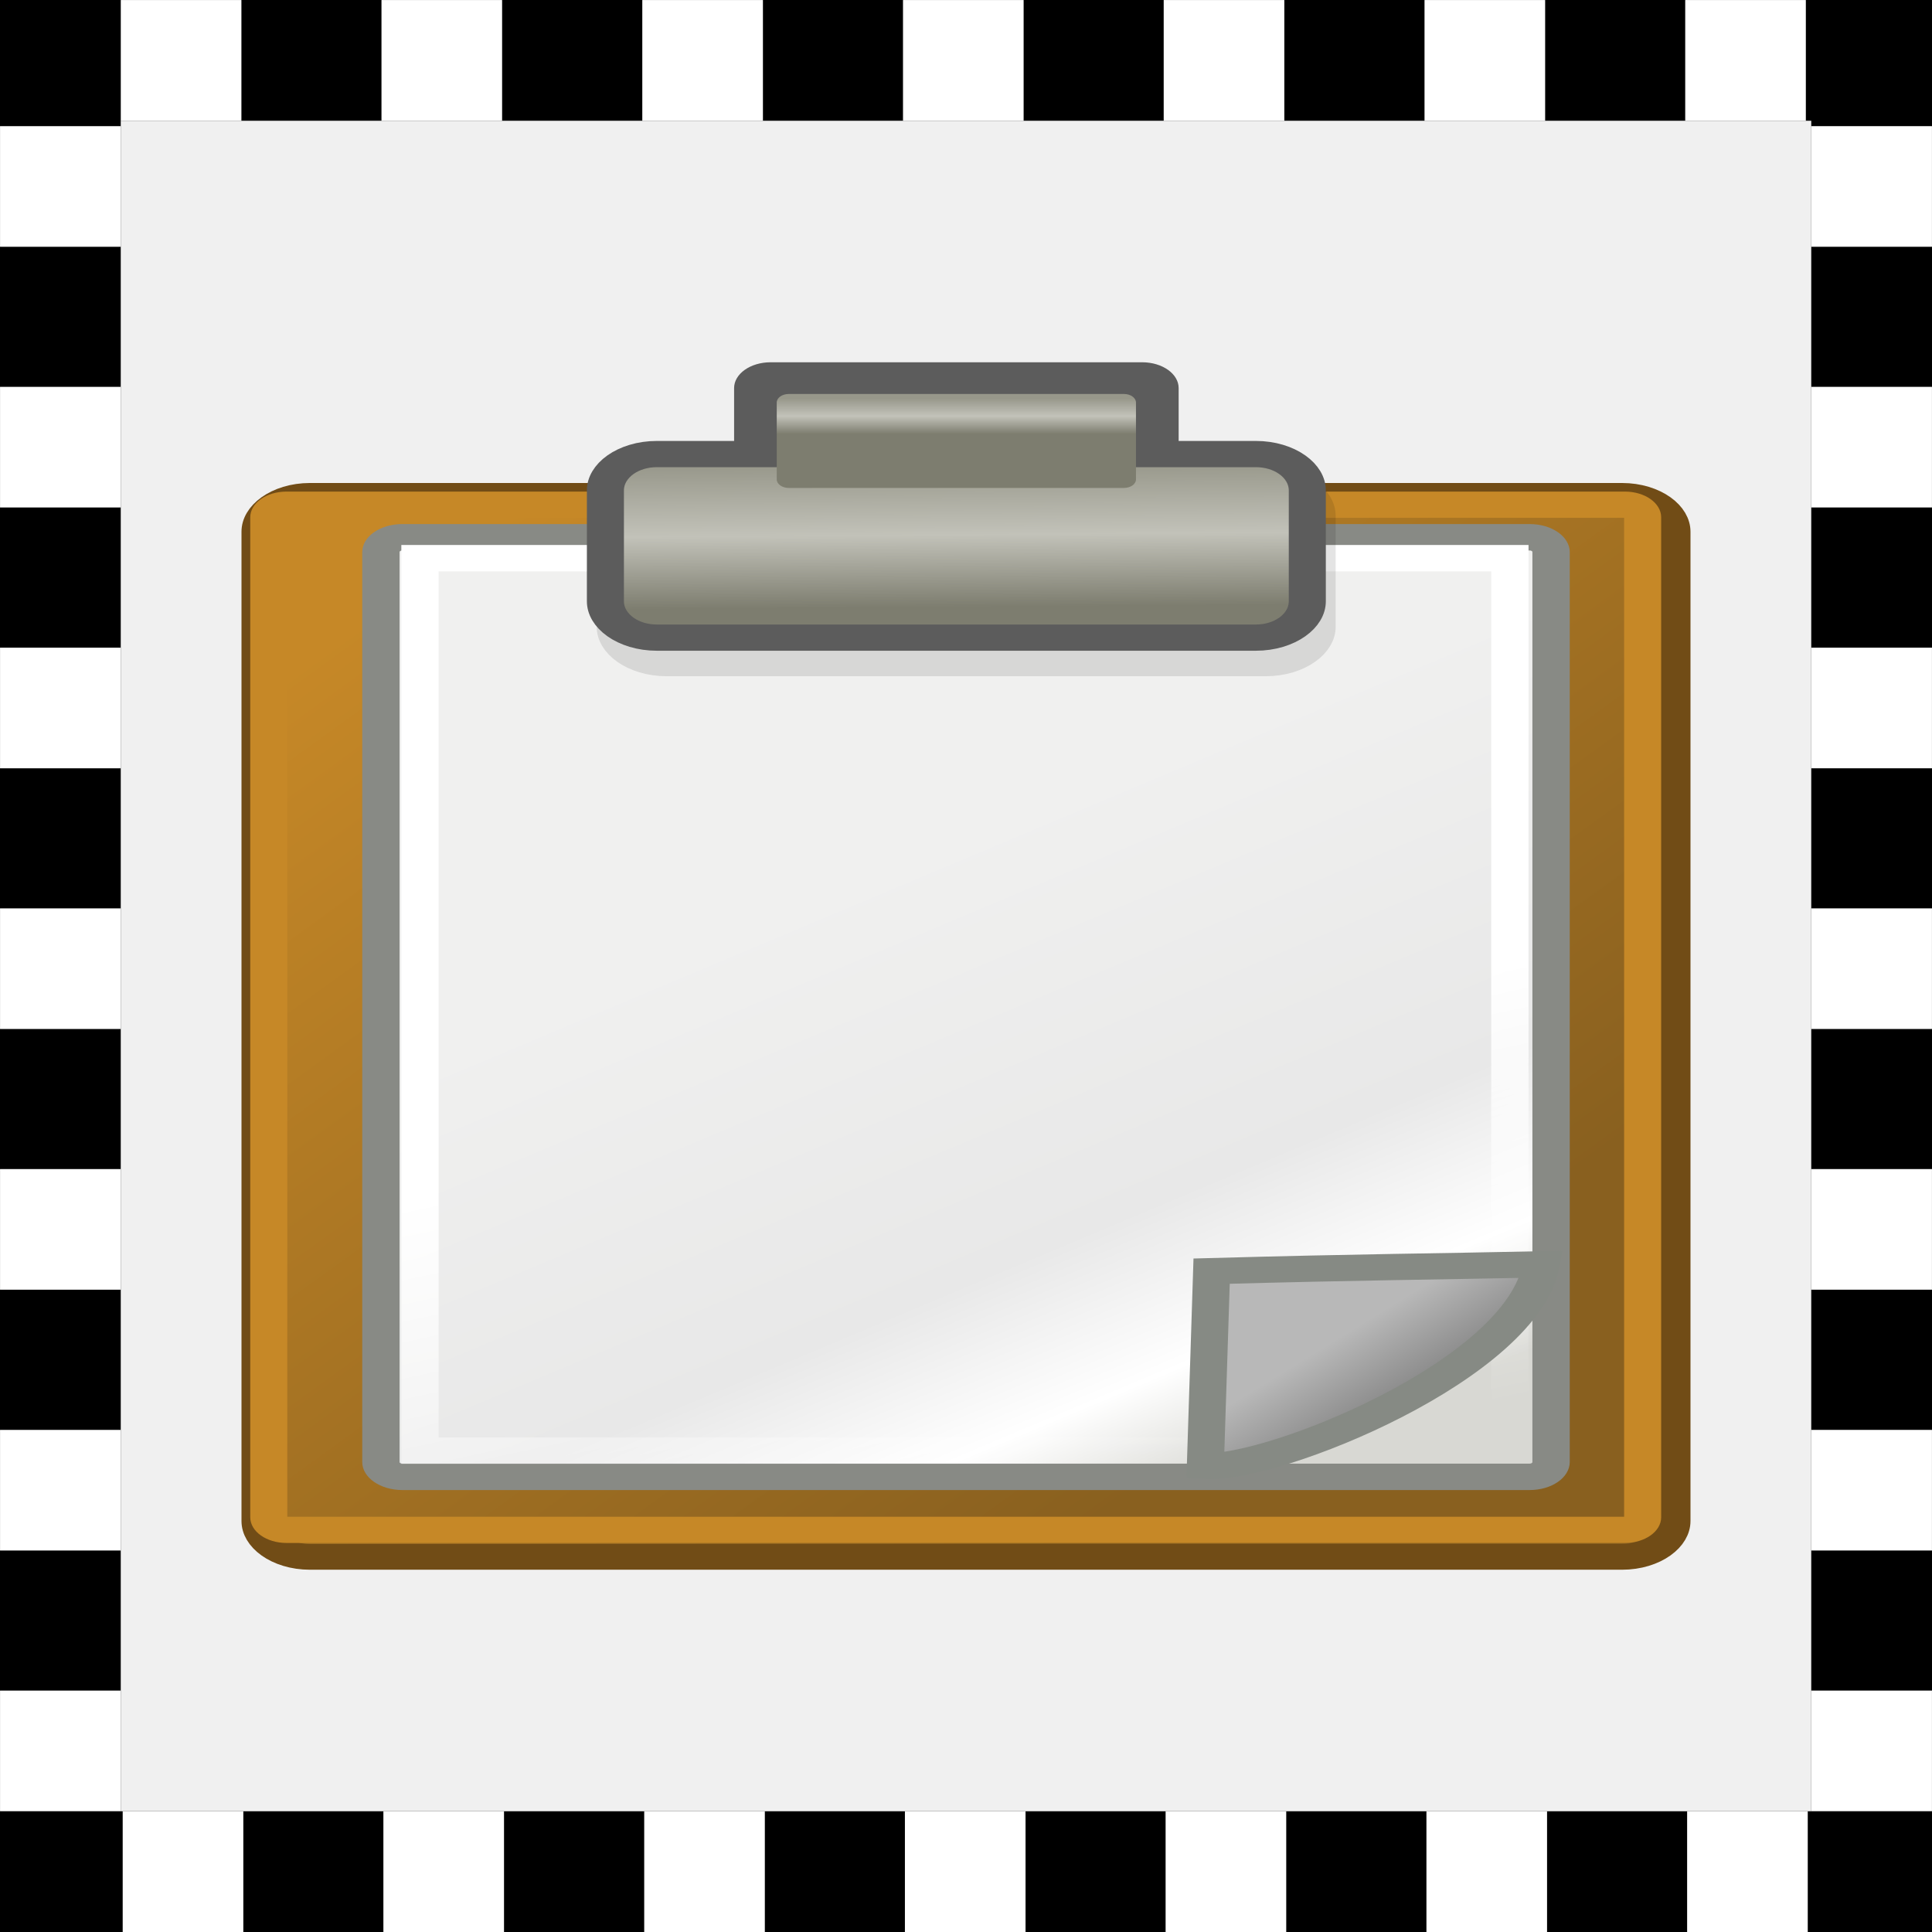
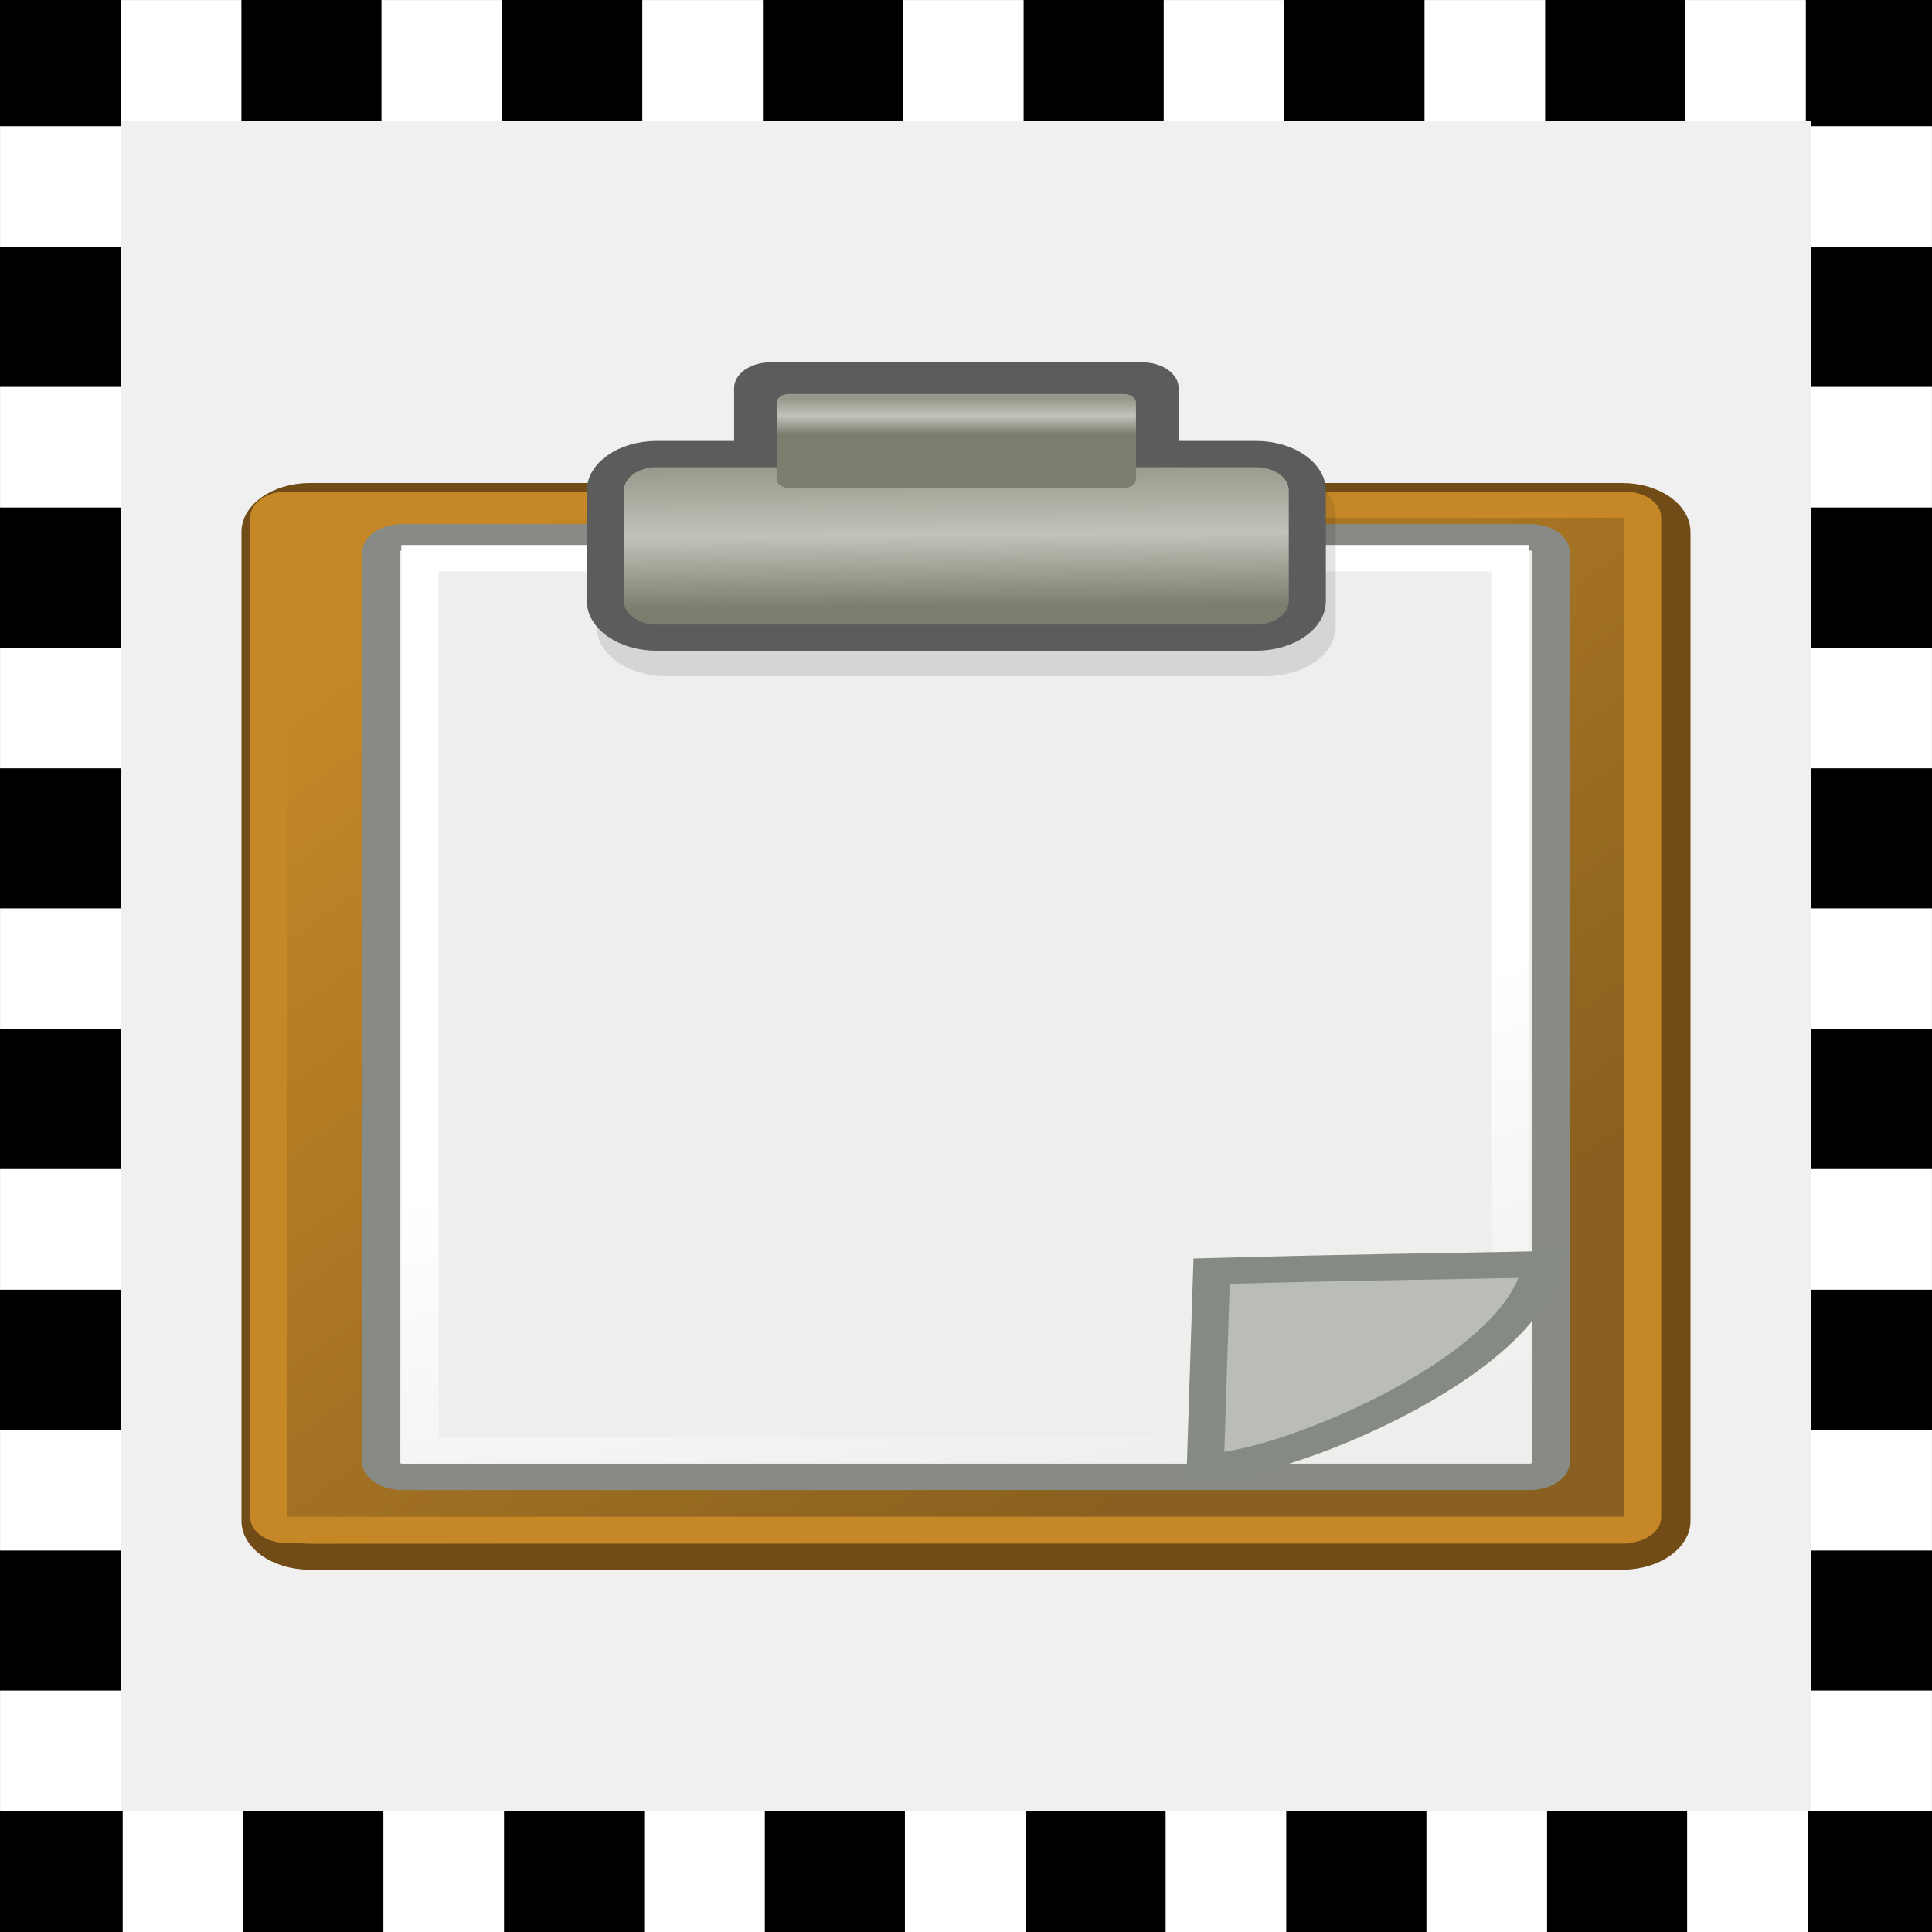
<svg xmlns="http://www.w3.org/2000/svg" xmlns:xlink="http://www.w3.org/1999/xlink" width="16" height="16" id="svg11300" version="1.0" viewBox="0 0 16 16">
  <defs id="defs3">
    <linearGradient id="linearGradient4176">
      <stop id="stop4178" offset="0" style="stop-color:#ffffff;stop-opacity:1;" />
      <stop id="stop4180" offset="1" style="stop-color:#ffffff;stop-opacity:0;" />
    </linearGradient>
    <linearGradient xlink:href="#linearGradient14484" id="linearGradient14490" x1="6.107" y1="10.451" x2="33.857" y2="37.88" gradientUnits="userSpaceOnUse" gradientTransform="matrix(0.9768664,0,0,0.9857476,0.8314695,0.6584825)" />
    <linearGradient id="linearGradient14484">
      <stop style="stop-color:#c68827;stop-opacity:1;" offset="0" id="stop14486" />
      <stop style="stop-color:#89601f;stop-opacity:1;" offset="1" id="stop14488" />
    </linearGradient>
-     <linearGradient xlink:href="#linearGradient15218" id="linearGradient15224" x1="22.308" y1="18.992" x2="35.785" y2="39.498" gradientUnits="userSpaceOnUse" gradientTransform="matrix(1.087571,0,0,0.9835399,-1.837629,0.2452021)" />
    <linearGradient id="linearGradient15218">
      <stop style="stop-color:#f0f0ef;stop-opacity:1;" offset="0" id="stop15220" />
      <stop id="stop2269" offset="0.599" style="stop-color:#e8e8e8;stop-opacity:1;" />
      <stop id="stop2267" offset="0.828" style="stop-color:#ffffff;stop-opacity:1;" />
      <stop style="stop-color:#d8d8d3;stop-opacity:1;" offset="1" id="stop15222" />
    </linearGradient>
    <linearGradient xlink:href="#linearGradient4176" id="linearGradient2265" x1="26.076" y1="26.697" x2="30.811" y2="42.007" gradientUnits="userSpaceOnUse" gradientTransform="matrix(1.013979,0,0,0.9997597,-0.1290548,0.00588445)" />
    <linearGradient xlink:href="#linearGradient15234" id="linearGradient15240" x1="25.405" y1="3.818" x2="25.464" y2="9.323" gradientUnits="userSpaceOnUse" gradientTransform="matrix(1.052632,0,0,1,-1.789474,0)" />
    <linearGradient id="linearGradient15234">
      <stop style="stop-color:#97978a;stop-opacity:1;" offset="0" id="stop15236" />
      <stop id="stop15242" offset="0.5" style="stop-color:#c2c2b9;stop-opacity:1;" />
      <stop style="stop-color:#7d7d6f;stop-opacity:1;" offset="1" id="stop15238" />
    </linearGradient>
    <linearGradient xlink:href="#linearGradient15234" id="linearGradient2283" gradientUnits="userSpaceOnUse" gradientTransform="matrix(0.538743,0,0,0.511806,10.8008,-0.58264)" x1="25.405" y1="3.818" x2="25.405" y2="6.481" />
-     <linearGradient xlink:href="#linearGradient2224" id="linearGradient2230" x1="35.997" y1="40.458" x2="33.665" y2="37.771" gradientUnits="userSpaceOnUse" />
    <linearGradient id="linearGradient2224">
      <stop style="stop-color:#7c7c7c;stop-opacity:1;" offset="0" id="stop2226" />
      <stop style="stop-color:#b8b8b8;stop-opacity:1;" offset="1" id="stop2228" />
    </linearGradient>
  </defs>
  <g id="layer1">
    <g id="g4431">
      <g transform="matrix(1.000048,0,0,0.9836411,-3.8306234e-4,0.09387831)" id="g3472">
        <g id="g3216" transform="matrix(0.3067813,0,0,0.2207842,0.5575566,2.954661)">
          <rect ry="1.368" rx="1.356" y="5.094" x="5.193" height="40.46" width="38.133" id="rect12368" style="opacity:1;fill:url(#linearGradient14490);fill-opacity:1;fill-rule:evenodd;stroke:#714c16;stroke-width:0.981;stroke-linecap:butt;stroke-linejoin:miter;stroke-miterlimit:4;stroke-dasharray:none;stroke-dashoffset:0;stroke-opacity:1" />
-           <rect ry="0.564" rx="0.578" y="6.673" x="8.466" height="35.829" width="31.587" id="rect12413" style="opacity:1;fill:url(#linearGradient15224);fill-opacity:1;fill-rule:evenodd;stroke:#888a85;stroke-width:1.008;stroke-linecap:butt;stroke-linejoin:miter;stroke-miterlimit:4;stroke-dasharray:none;stroke-dashoffset:0;stroke-opacity:1" />
+           <rect ry="0.564" rx="0.578" y="6.673" x="8.466" height="35.829" width="31.587" id="rect12413" style="opacity:1;fill:#eeeeec;fill-opacity:1;fill-rule:evenodd;stroke:#888a85;stroke-width:1.008;stroke-linecap:butt;stroke-linejoin:miter;stroke-miterlimit:4;stroke-dasharray:none;stroke-dashoffset:0;stroke-opacity:1" />
          <rect ry="0.984" rx="0.984" y="0" x="18" height="4" width="12" id="rect13756" style="opacity:1;fill:#5c5c5c;fill-opacity:1;fill-rule:evenodd;stroke:none;stroke-width:1;stroke-linecap:butt;stroke-linejoin:miter;stroke-miterlimit:4;stroke-dasharray:none;stroke-dashoffset:0;stroke-opacity:1" />
          <rect ry="0" rx="0" y="7.471" x="9.521" height="34.033" width="29.42" id="rect15244" style="opacity:1;fill:none;fill-opacity:1;fill-rule:evenodd;stroke:url(#linearGradient2265);stroke-width:1.007;stroke-linecap:butt;stroke-linejoin:miter;stroke-miterlimit:4;stroke-dasharray:none;stroke-dashoffset:0;stroke-opacity:1" />
          <rect ry="0.479" rx="0.479" y="5.431" x="5.439" height="39.093" width="37.086" id="rect15974" style="opacity:1;fill:none;fill-opacity:1;fill-rule:evenodd;stroke:#c68827;stroke-width:1;stroke-linecap:butt;stroke-linejoin:miter;stroke-miterlimit:4;stroke-dasharray:none;stroke-dashoffset:0;stroke-opacity:1" />
          <rect style="opacity:0.108;fill:#000000;fill-opacity:1;fill-rule:evenodd;stroke:#000000;stroke-width:1;stroke-linecap:butt;stroke-linejoin:miter;stroke-miterlimit:4;stroke-dasharray:none;stroke-dashoffset:0;stroke-opacity:1" id="rect2208" width="18.947" height="7" x="14.791" y="4.472" rx="1.388" ry="1.388" />
          <rect style="opacity:1;fill:url(#linearGradient15240);fill-opacity:1;fill-rule:evenodd;stroke:#5c5c5c;stroke-width:1;stroke-linecap:butt;stroke-linejoin:miter;stroke-miterlimit:4;stroke-dasharray:none;stroke-dashoffset:0;stroke-opacity:1" id="rect2285" width="18.947" height="7" x="14.526" y="3.5" rx="1.388" ry="1.388" />
          <rect style="opacity:1;fill:url(#linearGradient2283);fill-opacity:1;fill-rule:evenodd;stroke:none;stroke-width:1;stroke-linecap:butt;stroke-linejoin:miter;stroke-miterlimit:4;stroke-dasharray:none;stroke-dashoffset:0;stroke-opacity:1" id="rect2281" width="9.697" height="3.583" x="19.151" y="1.209" rx="0.325" ry="0.325" />
          <path id="path2212" d="m 39.559,42.179 -8.996,-0.161 c 5.204,-1.915 9.066,-9.725 8.996,0.161 z" style="color:#000000;display:inline;overflow:visible;visibility:visible;opacity:0.489;fill:#000000;fill-opacity:0;fill-rule:evenodd;stroke:none;stroke-width:1;stroke-linecap:butt;stroke-linejoin:miter;stroke-miterlimit:4;stroke-dasharray:none;stroke-dashoffset:0;stroke-opacity:1;marker:none;marker-start:none;marker-mid:none;marker-end:none" />
-           <path id="path2210" d="m 30.721,42.087 c 1.791,0.168 8.576,-3.668 9.067,-7.687 -2.887,0.086 -4.79,0.099 -8.898,0.258 z" style="color:#000000;display:inline;overflow:visible;visibility:visible;opacity:1;fill:url(#linearGradient2230);fill-opacity:1;fill-rule:evenodd;stroke:#868a84;stroke-width:1;stroke-linecap:butt;stroke-linejoin:miter;stroke-miterlimit:4;stroke-dasharray:none;stroke-dashoffset:0;stroke-opacity:1;marker:none;marker-start:none;marker-mid:none;marker-end:none" />
+           <path id="path2210" d="m 30.721,42.087 c 1.791,0.168 8.576,-3.668 9.067,-7.687 -2.887,0.086 -4.79,0.099 -8.898,0.258 z" style="color:#000000;display:inline;overflow:visible;visibility:visible;opacity:1;fill:#babdb6;fill-opacity:1;fill-rule:evenodd;stroke:#868a84;stroke-width:1;stroke-linecap:butt;stroke-linejoin:miter;stroke-miterlimit:4;stroke-dasharray:none;stroke-dashoffset:0;stroke-opacity:1;marker:none;marker-start:none;marker-mid:none;marker-end:none" />
        </g>
      </g>
      <g id="g4383">
        <path style="opacity:1;fill:none;fill-opacity:1;stroke:#000000;stroke-width:1;stroke-miterlimit:4;stroke-dasharray:none;stroke-opacity:1" d="M 0.5,0.5 H 15.5 V 15.5 H 0.5 Z" id="rect4014-3" />
        <g id="g9641" transform="translate(-0.00574958,-2.349706)">
          <rect y="2.35" x="1.006" height="1" width="0.999" id="rect4032" style="opacity:1;fill:#ffffff;fill-opacity:1;stroke:none;stroke-width:0.444;stroke-miterlimit:4;stroke-dasharray:none;stroke-opacity:1" />
          <rect y="2.35" x="3.165" height="1" width="0.999" id="rect4032-5" style="opacity:1;fill:#ffffff;fill-opacity:1;stroke:none;stroke-width:0.444;stroke-miterlimit:4;stroke-dasharray:none;stroke-opacity:1" />
          <rect y="2.35" x="5.325" height="1" width="0.999" id="rect4032-8" style="opacity:1;fill:#ffffff;fill-opacity:1;stroke:none;stroke-width:0.444;stroke-miterlimit:4;stroke-dasharray:none;stroke-opacity:1" />
          <rect y="2.35" x="7.484" height="1" width="0.999" id="rect4032-1" style="opacity:1;fill:#ffffff;fill-opacity:1;stroke:none;stroke-width:0.444;stroke-miterlimit:4;stroke-dasharray:none;stroke-opacity:1" />
          <rect y="2.35" x="9.643" height="1" width="0.999" id="rect4032-5-5" style="opacity:1;fill:#ffffff;fill-opacity:1;stroke:none;stroke-width:0.444;stroke-miterlimit:4;stroke-dasharray:none;stroke-opacity:1" />
          <rect y="2.35" x="11.803" height="1" width="0.999" id="rect4032-8-9" style="opacity:1;fill:#ffffff;fill-opacity:1;stroke:none;stroke-width:0.444;stroke-miterlimit:4;stroke-dasharray:none;stroke-opacity:1" />
          <rect y="2.35" x="13.962" height="1" width="0.999" id="rect4032-8-9-5" style="opacity:1;fill:#ffffff;fill-opacity:1;stroke:none;stroke-width:0.444;stroke-miterlimit:4;stroke-dasharray:none;stroke-opacity:1" />
        </g>
        <g id="g9641-9" transform="translate(0.01008532,12.65029)">
          <rect y="2.35" x="1.006" height="1" width="0.999" id="rect4032-7" style="opacity:1;fill:#ffffff;fill-opacity:1;stroke:none;stroke-width:0.444;stroke-miterlimit:4;stroke-dasharray:none;stroke-opacity:1" />
          <rect y="2.35" x="3.165" height="1" width="0.999" id="rect4032-5-0" style="opacity:1;fill:#ffffff;fill-opacity:1;stroke:none;stroke-width:0.444;stroke-miterlimit:4;stroke-dasharray:none;stroke-opacity:1" />
          <rect y="2.35" x="5.325" height="1" width="0.999" id="rect4032-8-1" style="opacity:1;fill:#ffffff;fill-opacity:1;stroke:none;stroke-width:0.444;stroke-miterlimit:4;stroke-dasharray:none;stroke-opacity:1" />
          <rect y="2.35" x="7.484" height="1" width="0.999" id="rect4032-1-9" style="opacity:1;fill:#ffffff;fill-opacity:1;stroke:none;stroke-width:0.444;stroke-miterlimit:4;stroke-dasharray:none;stroke-opacity:1" />
          <rect y="2.35" x="9.643" height="1" width="0.999" id="rect4032-5-5-7" style="opacity:1;fill:#ffffff;fill-opacity:1;stroke:none;stroke-width:0.444;stroke-miterlimit:4;stroke-dasharray:none;stroke-opacity:1" />
          <rect y="2.35" x="11.803" height="1" width="0.999" id="rect4032-8-9-0" style="opacity:1;fill:#ffffff;fill-opacity:1;stroke:none;stroke-width:0.444;stroke-miterlimit:4;stroke-dasharray:none;stroke-opacity:1" />
          <rect y="2.35" x="13.962" height="1" width="0.999" id="rect4032-8-9-5-3" style="opacity:1;fill:#ffffff;fill-opacity:1;stroke:none;stroke-width:0.444;stroke-miterlimit:4;stroke-dasharray:none;stroke-opacity:1" />
        </g>
        <g id="g9641-9-5" transform="rotate(-90,6.828022,9.177728)">
          <rect y="2.35" x="1.006" height="1" width="0.999" id="rect4032-7-7" style="opacity:1;fill:#ffffff;fill-opacity:1;stroke:none;stroke-width:0.444;stroke-miterlimit:4;stroke-dasharray:none;stroke-opacity:1" />
          <rect y="2.35" x="3.165" height="1" width="0.999" id="rect4032-5-0-1" style="opacity:1;fill:#ffffff;fill-opacity:1;stroke:none;stroke-width:0.444;stroke-miterlimit:4;stroke-dasharray:none;stroke-opacity:1" />
          <rect y="2.35" x="5.325" height="1" width="0.999" id="rect4032-8-1-8" style="opacity:1;fill:#ffffff;fill-opacity:1;stroke:none;stroke-width:0.444;stroke-miterlimit:4;stroke-dasharray:none;stroke-opacity:1" />
          <rect y="2.35" x="7.484" height="1" width="0.999" id="rect4032-1-9-2" style="opacity:1;fill:#ffffff;fill-opacity:1;stroke:none;stroke-width:0.444;stroke-miterlimit:4;stroke-dasharray:none;stroke-opacity:1" />
          <rect y="2.35" x="9.643" height="1" width="0.999" id="rect4032-5-5-7-2" style="opacity:1;fill:#ffffff;fill-opacity:1;stroke:none;stroke-width:0.444;stroke-miterlimit:4;stroke-dasharray:none;stroke-opacity:1" />
          <rect y="2.35" x="11.803" height="1" width="0.999" id="rect4032-8-9-0-0" style="opacity:1;fill:#ffffff;fill-opacity:1;stroke:none;stroke-width:0.444;stroke-miterlimit:4;stroke-dasharray:none;stroke-opacity:1" />
          <rect y="2.35" x="13.962" height="1" width="0.999" id="rect4032-8-9-5-3-9" style="opacity:1;fill:#ffffff;fill-opacity:1;stroke:none;stroke-width:0.444;stroke-miterlimit:4;stroke-dasharray:none;stroke-opacity:1" />
        </g>
        <g id="g9641-9-1" transform="rotate(90,9.15551,9.194196)">
          <rect y="2.35" x="1.006" height="1" width="0.999" id="rect4032-7-9" style="opacity:1;fill:#ffffff;fill-opacity:1;stroke:none;stroke-width:0.444;stroke-miterlimit:4;stroke-dasharray:none;stroke-opacity:1" />
          <rect y="2.35" x="3.165" height="1" width="0.999" id="rect4032-5-0-6" style="opacity:1;fill:#ffffff;fill-opacity:1;stroke:none;stroke-width:0.444;stroke-miterlimit:4;stroke-dasharray:none;stroke-opacity:1" />
          <rect y="2.35" x="5.325" height="1" width="0.999" id="rect4032-8-1-86" style="opacity:1;fill:#ffffff;fill-opacity:1;stroke:none;stroke-width:0.444;stroke-miterlimit:4;stroke-dasharray:none;stroke-opacity:1" />
          <rect y="2.35" x="7.484" height="1" width="0.999" id="rect4032-1-9-7" style="opacity:1;fill:#ffffff;fill-opacity:1;stroke:none;stroke-width:0.444;stroke-miterlimit:4;stroke-dasharray:none;stroke-opacity:1" />
          <rect y="2.35" x="9.643" height="1" width="0.999" id="rect4032-5-5-7-8" style="opacity:1;fill:#ffffff;fill-opacity:1;stroke:none;stroke-width:0.444;stroke-miterlimit:4;stroke-dasharray:none;stroke-opacity:1" />
          <rect y="2.35" x="11.803" height="1" width="0.999" id="rect4032-8-9-0-5" style="opacity:1;fill:#ffffff;fill-opacity:1;stroke:none;stroke-width:0.444;stroke-miterlimit:4;stroke-dasharray:none;stroke-opacity:1" />
          <rect y="2.35" x="13.962" height="1" width="0.999" id="rect4032-8-9-5-3-3" style="opacity:1;fill:#ffffff;fill-opacity:1;stroke:none;stroke-width:0.444;stroke-miterlimit:4;stroke-dasharray:none;stroke-opacity:1" />
        </g>
      </g>
    </g>
  </g>
</svg>
